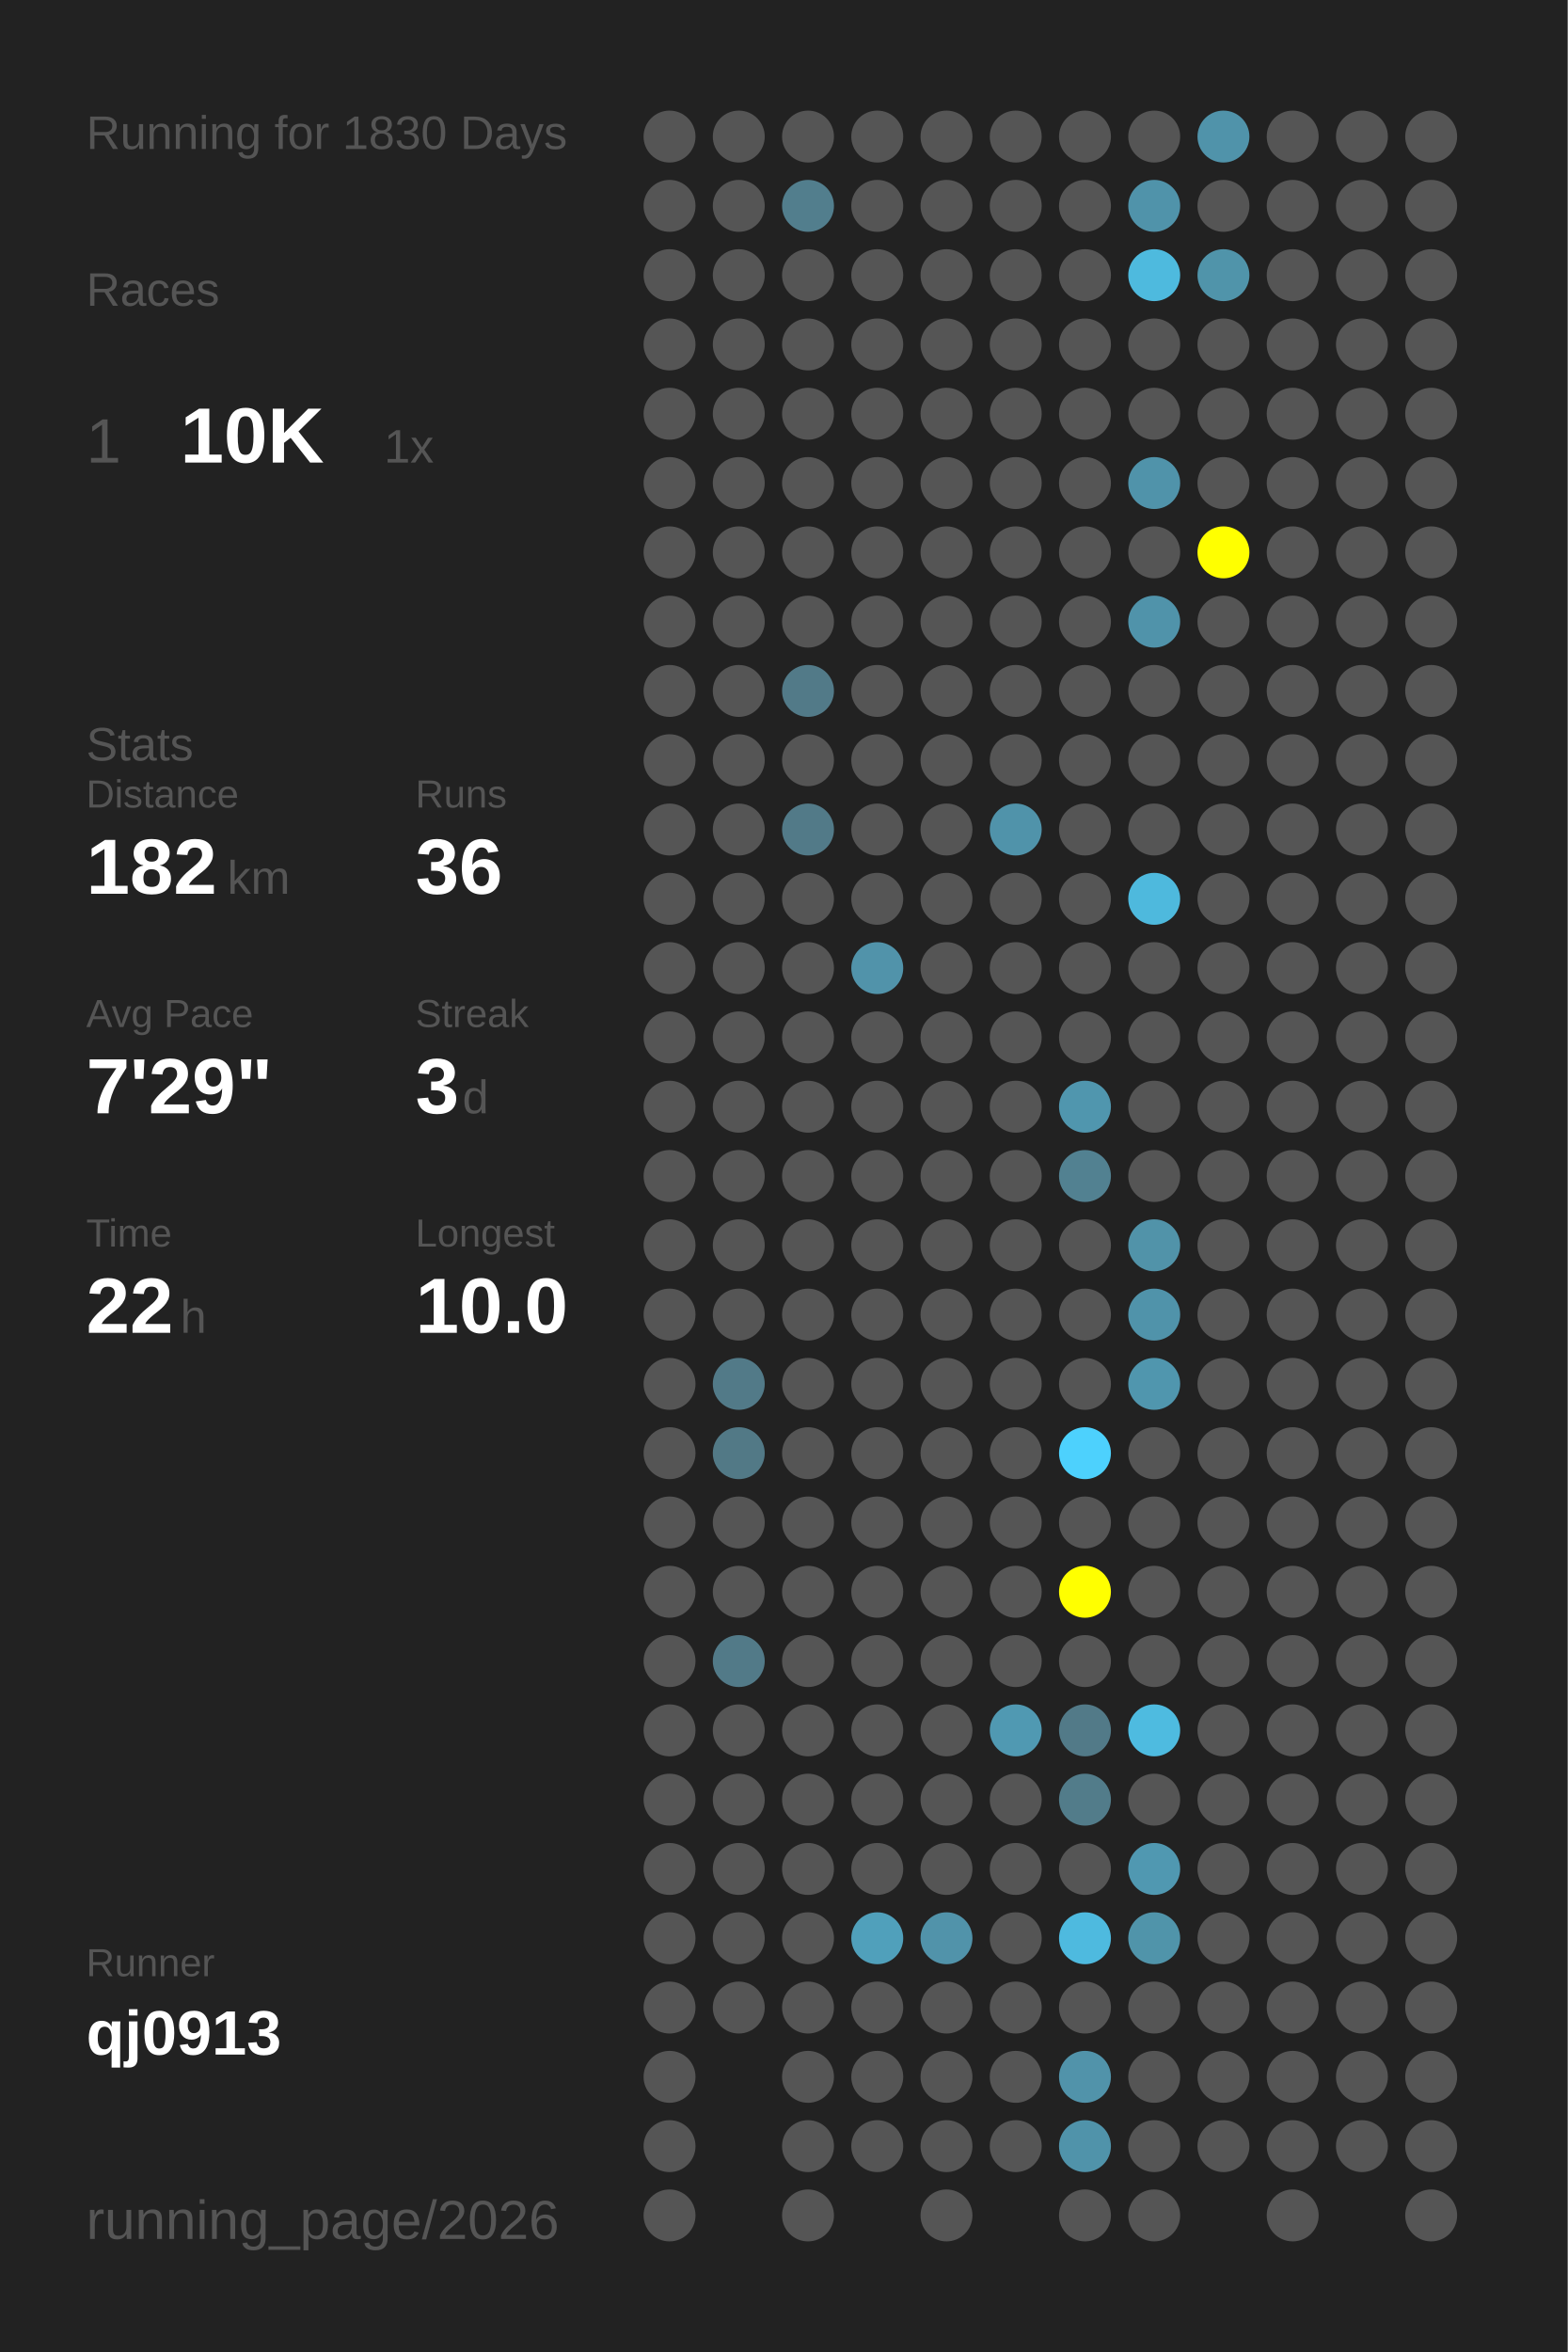
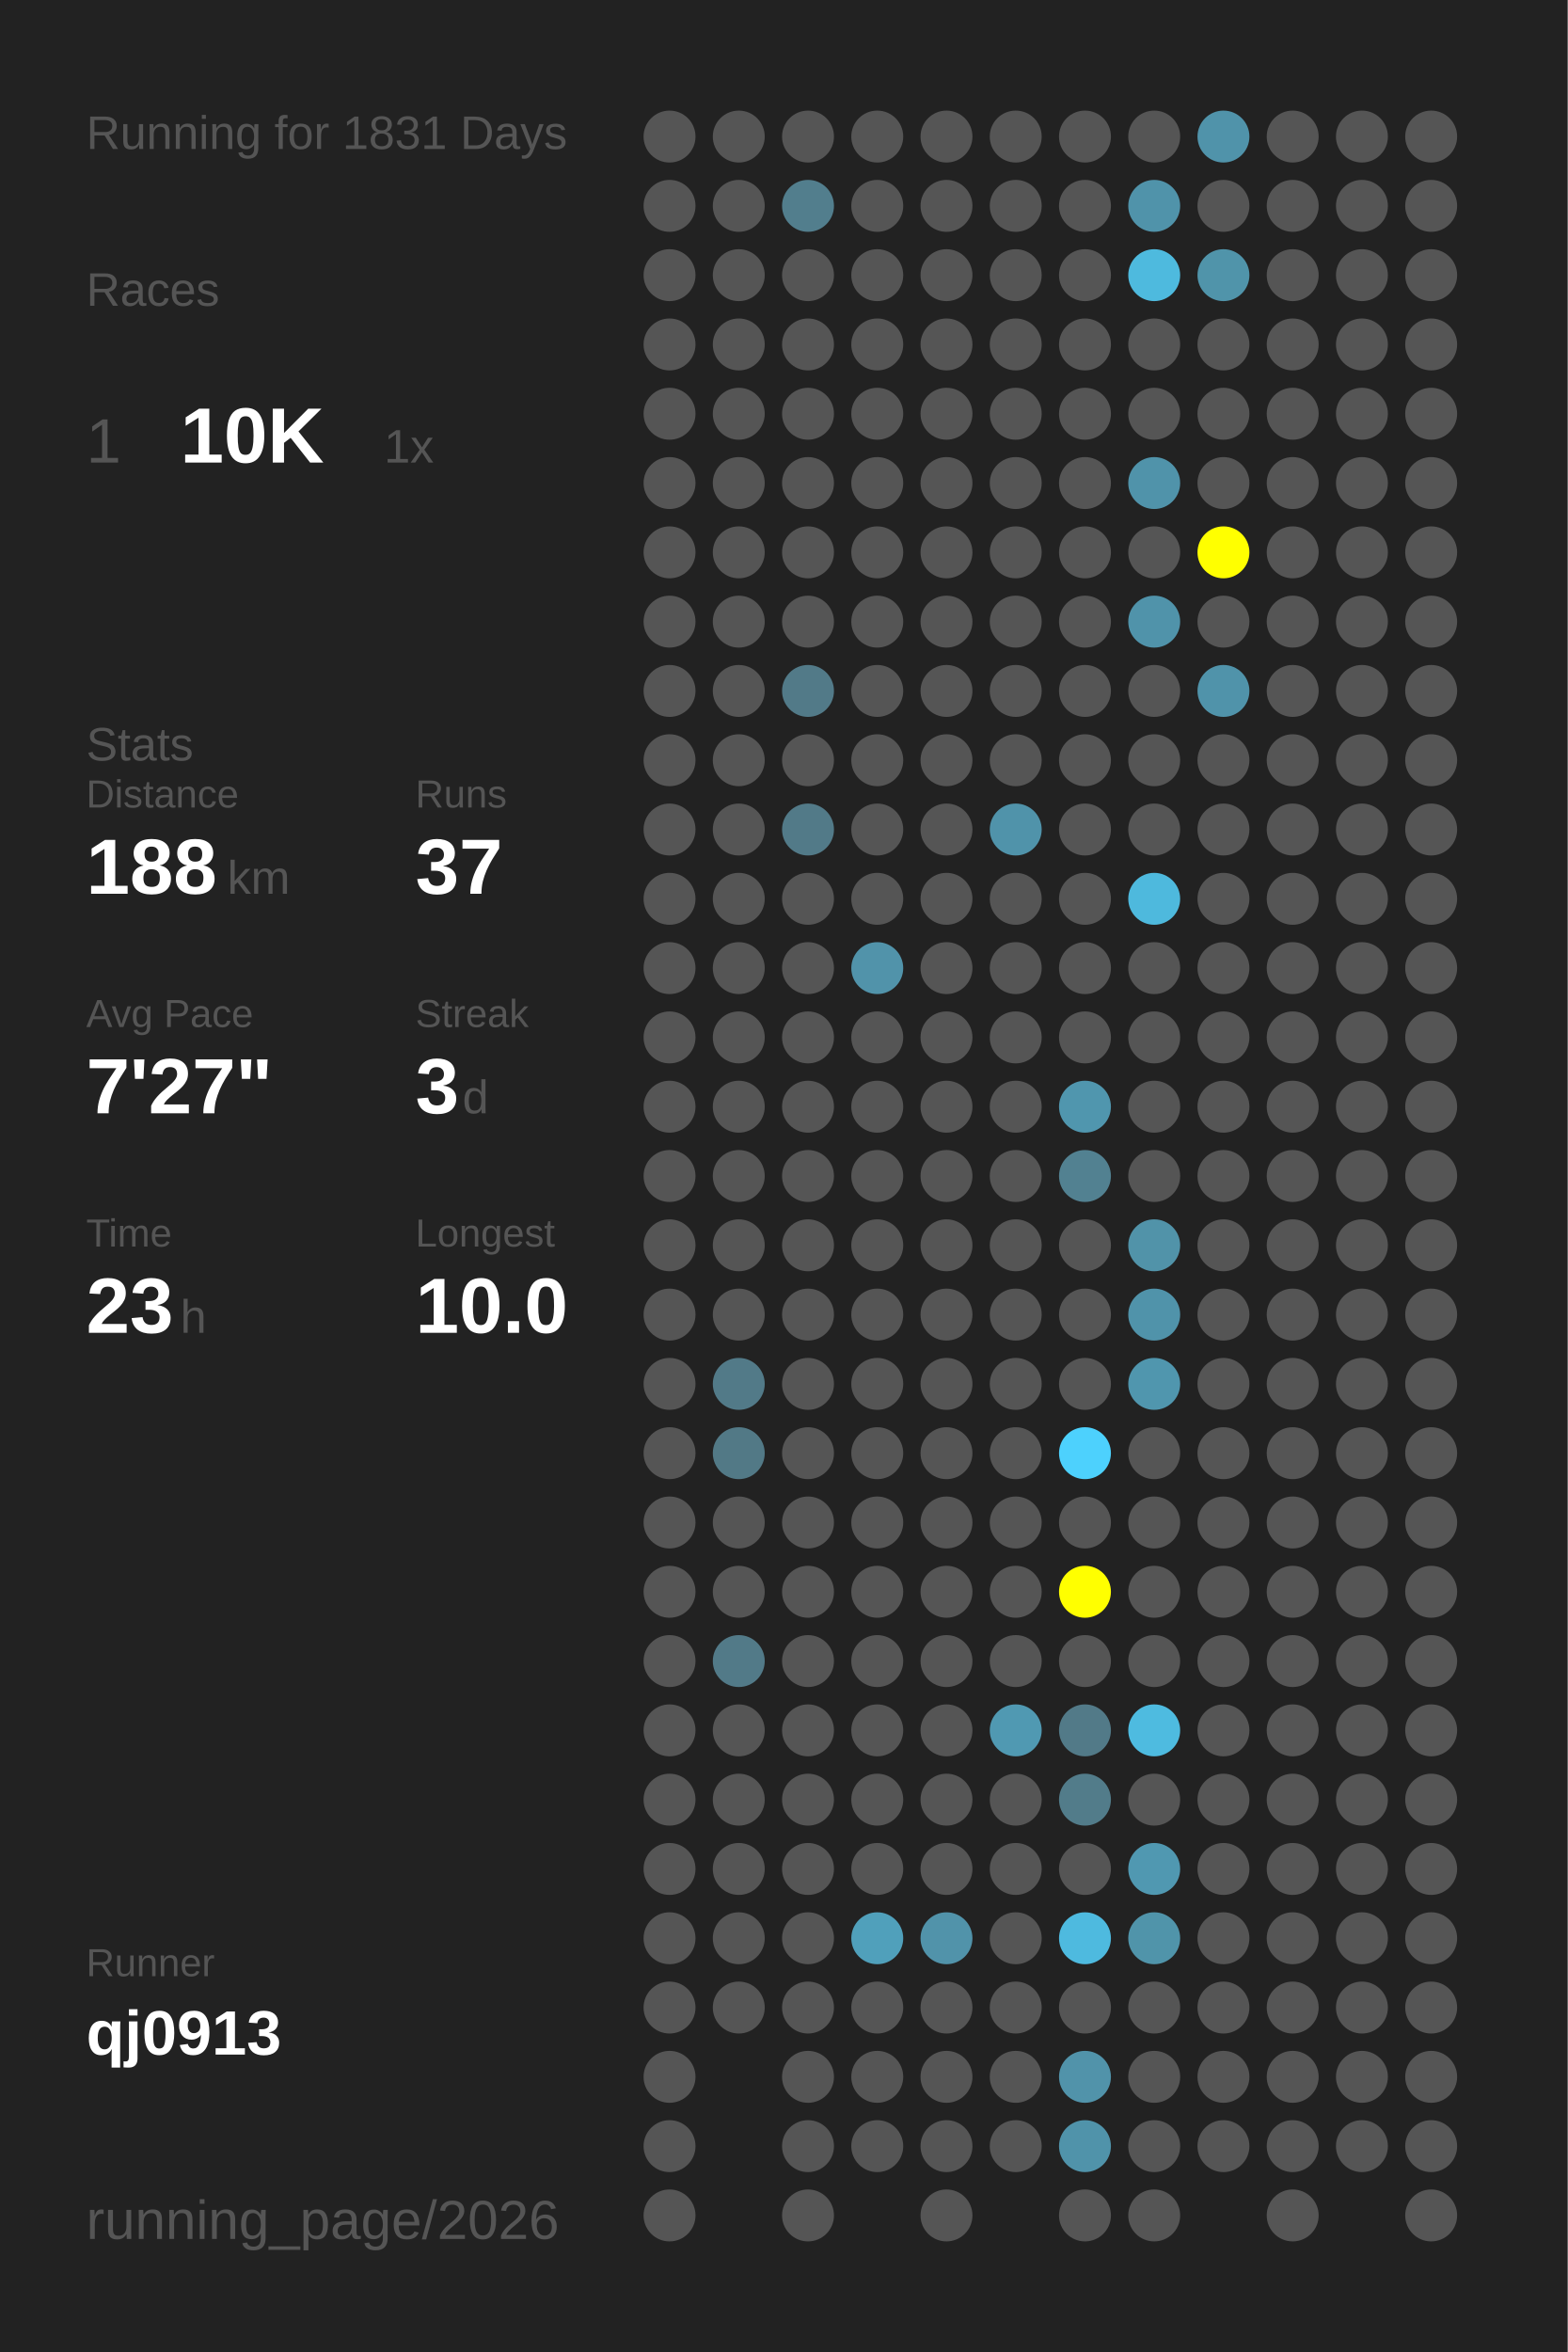
<svg xmlns="http://www.w3.org/2000/svg" baseProfile="full" height="300mm" version="1.1" viewBox="0,0,200,300" width="200mm">
  <defs />
  <rect fill="#222222" height="300" width="200" x="0" y="0" />
-   <text fill="#555555" style="font-size:6px; font-family:Arial;" x="11" y="19">Running for 1830 Days</text>
+   <text fill="#555555" style="font-size:6px; font-family:Arial;" x="11" y="19">Running for 1831 Days</text>
  <text fill="#555555" style="font-size:6px; font-family:Arial;" x="11" y="39">Races</text>
  <text fill="#555555" style="font-size:8px; font-family:Arial;" x="11" y="59">1</text>
  <text fill="#FFFFFF" style="font-size:10px; font-family:Arial; font-weight:bold;" x="23" y="59">10K</text>
  <text fill="#555555" style="font-size:6px; font-family:Arial;" x="49" y="59">1x</text>
  <text fill="#555555" style="font-size:6px; font-family:Arial;" x="11" y="97">Stats</text>
  <text fill="#555555" style="font-size:5px; font-family:Arial;" x="11" y="103">Distance</text>
-   <text fill="#FFFFFF" style="font-size:10px; font-family:Arial; font-weight:bold;" x="11" y="114">182</text>
+   <text fill="#FFFFFF" style="font-size:10px; font-family:Arial; font-weight:bold;" x="11" y="114">188</text>
  <text fill="#555555" style="font-size:6px; font-family:Arial;" x="29" y="114">km</text>
  <text fill="#555555" style="font-size:5px; font-family:Arial;" x="53" y="103">Runs</text>
-   <text fill="#FFFFFF" style="font-size:10px; font-family:Arial; font-weight:bold;" x="53" y="114">36</text>
+   <text fill="#FFFFFF" style="font-size:10px; font-family:Arial; font-weight:bold;" x="53" y="114">37</text>
  <text fill="#555555" style="font-size:5px; font-family:Arial;" x="11" y="131">Avg Pace</text>
-   <text fill="#FFFFFF" style="font-size:10px; font-family:Arial; font-weight:bold;" x="11" y="142">7'29"</text>
+   <text fill="#FFFFFF" style="font-size:10px; font-family:Arial; font-weight:bold;" x="11" y="142">7'27"</text>
  <text fill="#555555" style="font-size:5px; font-family:Arial;" x="53" y="131">Streak</text>
  <text fill="#FFFFFF" style="font-size:10px; font-family:Arial; font-weight:bold;" x="53" y="142">3</text>
  <text fill="#555555" style="font-size:6px; font-family:Arial;" x="59" y="142">d</text>
  <text fill="#555555" style="font-size:5px; font-family:Arial;" x="11" y="159">Time</text>
-   <text fill="#FFFFFF" style="font-size:10px; font-family:Arial; font-weight:bold;" x="11" y="170">22</text>
+   <text fill="#FFFFFF" style="font-size:10px; font-family:Arial; font-weight:bold;" x="11" y="170">23</text>
  <text fill="#555555" style="font-size:6px; font-family:Arial;" x="23" y="170">h</text>
  <text fill="#555555" style="font-size:5px; font-family:Arial;" x="53" y="159">Longest</text>
  <text fill="#FFFFFF" style="font-size:10px; font-family:Arial; font-weight:bold;" x="53" y="170">10.0</text>
  <text fill="#555555" style="font-size:5px; font-family:Arial;" x="11" y="252.065">Runner</text>
  <text fill="#FFFFFF" style="font-size:8px; font-family:Arial; font-weight:bold;" x="11" y="262.065">qj0913</text>
  <text fill="#555555" style="font-size:7px; font-family:Arial;" x="11" y="285.581">running_page/2026</text>
  <circle cx="85.417" cy="17.419" fill="#555555" r="3.312" />
  <circle cx="85.417" cy="26.258" fill="#555555" r="3.312" />
  <circle cx="85.417" cy="35.097" fill="#555555" r="3.312" />
  <circle cx="85.417" cy="43.935" fill="#555555" r="3.312" />
  <circle cx="85.417" cy="52.774" fill="#555555" r="3.312" />
  <circle cx="85.417" cy="61.613" fill="#555555" r="3.312" />
  <circle cx="85.417" cy="70.452" fill="#555555" r="3.312" />
  <circle cx="85.417" cy="79.29" fill="#555555" r="3.312" />
  <circle cx="85.417" cy="88.129" fill="#555555" r="3.312" />
  <circle cx="85.417" cy="96.968" fill="#555555" r="3.312" />
  <circle cx="85.417" cy="105.806" fill="#555555" r="3.312" />
  <circle cx="85.417" cy="114.645" fill="#555555" r="3.312" />
  <circle cx="85.417" cy="123.484" fill="#555555" r="3.312" />
  <circle cx="85.417" cy="132.323" fill="#555555" r="3.312" />
  <circle cx="85.417" cy="141.161" fill="#555555" r="3.312" />
  <circle cx="85.417" cy="150" fill="#555555" r="3.312" />
  <circle cx="85.417" cy="158.839" fill="#555555" r="3.312" />
  <circle cx="85.417" cy="167.677" fill="#555555" r="3.312" />
  <circle cx="85.417" cy="176.516" fill="#555555" r="3.312" />
  <circle cx="85.417" cy="185.355" fill="#555555" r="3.312" />
  <circle cx="85.417" cy="194.194" fill="#555555" r="3.312" />
  <circle cx="85.417" cy="203.032" fill="#555555" r="3.312" />
  <circle cx="85.417" cy="211.871" fill="#555555" r="3.312" />
  <circle cx="85.417" cy="220.71" fill="#555555" r="3.312" />
  <circle cx="85.417" cy="229.548" fill="#555555" r="3.312" />
  <circle cx="85.417" cy="238.387" fill="#555555" r="3.312" />
  <circle cx="85.417" cy="247.226" fill="#555555" r="3.312" />
  <circle cx="85.417" cy="256.065" fill="#555555" r="3.312" />
  <circle cx="85.417" cy="264.903" fill="#555555" r="3.312" />
  <circle cx="85.417" cy="273.742" fill="#555555" r="3.312" />
  <circle cx="85.417" cy="282.581" fill="#555555" r="3.312" />
  <circle cx="94.25" cy="17.419" fill="#555555" r="3.312" />
  <circle cx="94.25" cy="26.258" fill="#555555" r="3.312" />
  <circle cx="94.25" cy="35.097" fill="#555555" r="3.312" />
  <circle cx="94.25" cy="43.935" fill="#555555" r="3.312" />
  <circle cx="94.25" cy="52.774" fill="#555555" r="3.312" />
  <circle cx="94.25" cy="61.613" fill="#555555" r="3.312" />
  <circle cx="94.25" cy="70.452" fill="#555555" r="3.312" />
  <circle cx="94.25" cy="79.29" fill="#555555" r="3.312" />
  <circle cx="94.25" cy="88.129" fill="#555555" r="3.312" />
  <circle cx="94.25" cy="96.968" fill="#555555" r="3.312" />
  <circle cx="94.25" cy="105.806" fill="#555555" r="3.312" />
  <circle cx="94.25" cy="114.645" fill="#555555" r="3.312" />
  <circle cx="94.25" cy="123.484" fill="#555555" r="3.312" />
  <circle cx="94.25" cy="132.323" fill="#555555" r="3.312" />
  <circle cx="94.25" cy="141.161" fill="#555555" r="3.312" />
  <circle cx="94.25" cy="150" fill="#555555" r="3.312" />
  <circle cx="94.25" cy="158.839" fill="#555555" r="3.312" />
  <circle cx="94.25" cy="167.677" fill="#555555" r="3.312" />
  <circle cx="94.25" cy="176.516" fill="#527a88" r="3.312" />
  <circle cx="94.25" cy="185.355" fill="#527986" r="3.312" />
  <circle cx="94.25" cy="194.194" fill="#555555" r="3.312" />
  <circle cx="94.25" cy="203.032" fill="#555555" r="3.312" />
  <circle cx="94.25" cy="211.871" fill="#527a88" r="3.312" />
  <circle cx="94.25" cy="220.71" fill="#555555" r="3.312" />
  <circle cx="94.25" cy="229.548" fill="#555555" r="3.312" />
  <circle cx="94.25" cy="238.387" fill="#555555" r="3.312" />
  <circle cx="94.25" cy="247.226" fill="#555555" r="3.312" />
  <circle cx="94.25" cy="256.065" fill="#555555" r="3.312" />
  <circle cx="103.083" cy="17.419" fill="#555555" r="3.312" />
  <circle cx="103.083" cy="26.258" fill="#527e8d" r="3.312" />
  <circle cx="103.083" cy="35.097" fill="#555555" r="3.312" />
  <circle cx="103.083" cy="43.935" fill="#555555" r="3.312" />
  <circle cx="103.083" cy="52.774" fill="#555555" r="3.312" />
  <circle cx="103.083" cy="61.613" fill="#555555" r="3.312" />
  <circle cx="103.083" cy="70.452" fill="#555555" r="3.312" />
  <circle cx="103.083" cy="79.29" fill="#555555" r="3.312" />
  <circle cx="103.083" cy="88.129" fill="#527a88" r="3.312" />
  <circle cx="103.083" cy="96.968" fill="#555555" r="3.312" />
  <circle cx="103.083" cy="105.806" fill="#527a88" r="3.312" />
  <circle cx="103.083" cy="114.645" fill="#555555" r="3.312" />
  <circle cx="103.083" cy="123.484" fill="#555555" r="3.312" />
  <circle cx="103.083" cy="132.323" fill="#555555" r="3.312" />
  <circle cx="103.083" cy="141.161" fill="#555555" r="3.312" />
  <circle cx="103.083" cy="150" fill="#555555" r="3.312" />
  <circle cx="103.083" cy="158.839" fill="#555555" r="3.312" />
  <circle cx="103.083" cy="167.677" fill="#555555" r="3.312" />
  <circle cx="103.083" cy="176.516" fill="#555555" r="3.312" />
  <circle cx="103.083" cy="185.355" fill="#555555" r="3.312" />
  <circle cx="103.083" cy="194.194" fill="#555555" r="3.312" />
  <circle cx="103.083" cy="203.032" fill="#555555" r="3.312" />
  <circle cx="103.083" cy="211.871" fill="#555555" r="3.312" />
  <circle cx="103.083" cy="220.71" fill="#555555" r="3.312" />
  <circle cx="103.083" cy="229.548" fill="#555555" r="3.312" />
  <circle cx="103.083" cy="238.387" fill="#555555" r="3.312" />
  <circle cx="103.083" cy="247.226" fill="#555555" r="3.312" />
  <circle cx="103.083" cy="256.065" fill="#555555" r="3.312" />
  <circle cx="103.083" cy="264.903" fill="#555555" r="3.312" />
  <circle cx="103.083" cy="273.742" fill="#555555" r="3.312" />
  <circle cx="103.083" cy="282.581" fill="#555555" r="3.312" />
  <circle cx="111.917" cy="17.419" fill="#555555" r="3.312" />
  <circle cx="111.917" cy="26.258" fill="#555555" r="3.312" />
  <circle cx="111.917" cy="35.097" fill="#555555" r="3.312" />
  <circle cx="111.917" cy="43.935" fill="#555555" r="3.312" />
  <circle cx="111.917" cy="52.774" fill="#555555" r="3.312" />
  <circle cx="111.917" cy="61.613" fill="#555555" r="3.312" />
  <circle cx="111.917" cy="70.452" fill="#555555" r="3.312" />
  <circle cx="111.917" cy="79.29" fill="#555555" r="3.312" />
  <circle cx="111.917" cy="88.129" fill="#555555" r="3.312" />
  <circle cx="111.917" cy="96.968" fill="#555555" r="3.312" />
  <circle cx="111.917" cy="105.806" fill="#555555" r="3.312" />
  <circle cx="111.917" cy="114.645" fill="#555555" r="3.312" />
  <circle cx="111.917" cy="123.484" fill="#5193aa" r="3.312" />
  <circle cx="111.917" cy="132.323" fill="#555555" r="3.312" />
  <circle cx="111.917" cy="141.161" fill="#555555" r="3.312" />
  <circle cx="111.917" cy="150" fill="#555555" r="3.312" />
  <circle cx="111.917" cy="158.839" fill="#555555" r="3.312" />
  <circle cx="111.917" cy="167.677" fill="#555555" r="3.312" />
  <circle cx="111.917" cy="176.516" fill="#555555" r="3.312" />
  <circle cx="111.917" cy="185.355" fill="#555555" r="3.312" />
  <circle cx="111.917" cy="194.194" fill="#555555" r="3.312" />
  <circle cx="111.917" cy="203.032" fill="#555555" r="3.312" />
  <circle cx="111.917" cy="211.871" fill="#555555" r="3.312" />
  <circle cx="111.917" cy="220.71" fill="#555555" r="3.312" />
  <circle cx="111.917" cy="229.548" fill="#555555" r="3.312" />
  <circle cx="111.917" cy="238.387" fill="#555555" r="3.312" />
  <circle cx="111.917" cy="247.226" fill="#50a0bb" r="3.312" />
  <circle cx="111.917" cy="256.065" fill="#555555" r="3.312" />
  <circle cx="111.917" cy="264.903" fill="#555555" r="3.312" />
  <circle cx="111.917" cy="273.742" fill="#555555" r="3.312" />
  <circle cx="120.75" cy="17.419" fill="#555555" r="3.312" />
  <circle cx="120.75" cy="26.258" fill="#555555" r="3.312" />
  <circle cx="120.75" cy="35.097" fill="#555555" r="3.312" />
  <circle cx="120.75" cy="43.935" fill="#555555" r="3.312" />
  <circle cx="120.75" cy="52.774" fill="#555555" r="3.312" />
  <circle cx="120.75" cy="61.613" fill="#555555" r="3.312" />
  <circle cx="120.75" cy="70.452" fill="#555555" r="3.312" />
  <circle cx="120.75" cy="79.29" fill="#555555" r="3.312" />
  <circle cx="120.75" cy="88.129" fill="#555555" r="3.312" />
  <circle cx="120.75" cy="96.968" fill="#555555" r="3.312" />
  <circle cx="120.75" cy="105.806" fill="#555555" r="3.312" />
  <circle cx="120.75" cy="114.645" fill="#555555" r="3.312" />
  <circle cx="120.75" cy="123.484" fill="#555555" r="3.312" />
  <circle cx="120.75" cy="132.323" fill="#555555" r="3.312" />
  <circle cx="120.75" cy="141.161" fill="#555555" r="3.312" />
  <circle cx="120.75" cy="150" fill="#555555" r="3.312" />
  <circle cx="120.75" cy="158.839" fill="#555555" r="3.312" />
  <circle cx="120.75" cy="167.677" fill="#555555" r="3.312" />
  <circle cx="120.75" cy="176.516" fill="#555555" r="3.312" />
  <circle cx="120.75" cy="185.355" fill="#555555" r="3.312" />
  <circle cx="120.75" cy="194.194" fill="#555555" r="3.312" />
  <circle cx="120.75" cy="203.032" fill="#555555" r="3.312" />
  <circle cx="120.75" cy="211.871" fill="#555555" r="3.312" />
  <circle cx="120.75" cy="220.71" fill="#555555" r="3.312" />
  <circle cx="120.75" cy="229.548" fill="#555555" r="3.312" />
  <circle cx="120.75" cy="238.387" fill="#555555" r="3.312" />
  <circle cx="120.75" cy="247.226" fill="#5193aa" r="3.312" />
  <circle cx="120.75" cy="256.065" fill="#555555" r="3.312" />
  <circle cx="120.75" cy="264.903" fill="#555555" r="3.312" />
  <circle cx="120.75" cy="273.742" fill="#555555" r="3.312" />
  <circle cx="120.75" cy="282.581" fill="#555555" r="3.312" />
  <circle cx="129.583" cy="17.419" fill="#555555" r="3.312" />
  <circle cx="129.583" cy="26.258" fill="#555555" r="3.312" />
  <circle cx="129.583" cy="35.097" fill="#555555" r="3.312" />
  <circle cx="129.583" cy="43.935" fill="#555555" r="3.312" />
  <circle cx="129.583" cy="52.774" fill="#555555" r="3.312" />
  <circle cx="129.583" cy="61.613" fill="#555555" r="3.312" />
  <circle cx="129.583" cy="70.452" fill="#555555" r="3.312" />
  <circle cx="129.583" cy="79.29" fill="#555555" r="3.312" />
  <circle cx="129.583" cy="88.129" fill="#555555" r="3.312" />
  <circle cx="129.583" cy="96.968" fill="#555555" r="3.312" />
  <circle cx="129.583" cy="105.806" fill="#5093aa" r="3.312" />
  <circle cx="129.583" cy="114.645" fill="#555555" r="3.312" />
  <circle cx="129.583" cy="123.484" fill="#555555" r="3.312" />
  <circle cx="129.583" cy="132.323" fill="#555555" r="3.312" />
  <circle cx="129.583" cy="141.161" fill="#555555" r="3.312" />
  <circle cx="129.583" cy="150" fill="#555555" r="3.312" />
  <circle cx="129.583" cy="158.839" fill="#555555" r="3.312" />
  <circle cx="129.583" cy="167.677" fill="#555555" r="3.312" />
  <circle cx="129.583" cy="176.516" fill="#555555" r="3.312" />
  <circle cx="129.583" cy="185.355" fill="#555555" r="3.312" />
  <circle cx="129.583" cy="194.194" fill="#555555" r="3.312" />
  <circle cx="129.583" cy="203.032" fill="#555555" r="3.312" />
  <circle cx="129.583" cy="211.871" fill="#555555" r="3.312" />
  <circle cx="129.583" cy="220.71" fill="#5099b2" r="3.312" />
  <circle cx="129.583" cy="229.548" fill="#555555" r="3.312" />
  <circle cx="129.583" cy="238.387" fill="#555555" r="3.312" />
  <circle cx="129.583" cy="247.226" fill="#555555" r="3.312" />
  <circle cx="129.583" cy="256.065" fill="#555555" r="3.312" />
  <circle cx="129.583" cy="264.903" fill="#555555" r="3.312" />
  <circle cx="129.583" cy="273.742" fill="#555555" r="3.312" />
  <circle cx="138.417" cy="17.419" fill="#555555" r="3.312" />
  <circle cx="138.417" cy="26.258" fill="#555555" r="3.312" />
  <circle cx="138.417" cy="35.097" fill="#555555" r="3.312" />
  <circle cx="138.417" cy="43.935" fill="#555555" r="3.312" />
  <circle cx="138.417" cy="52.774" fill="#555555" r="3.312" />
  <circle cx="138.417" cy="61.613" fill="#555555" r="3.312" />
  <circle cx="138.417" cy="70.452" fill="#555555" r="3.312" />
  <circle cx="138.417" cy="79.29" fill="#555555" r="3.312" />
  <circle cx="138.417" cy="88.129" fill="#555555" r="3.312" />
  <circle cx="138.417" cy="96.968" fill="#555555" r="3.312" />
  <circle cx="138.417" cy="105.806" fill="#555555" r="3.312" />
  <circle cx="138.417" cy="114.645" fill="#555555" r="3.312" />
  <circle cx="138.417" cy="123.484" fill="#555555" r="3.312" />
  <circle cx="138.417" cy="132.323" fill="#555555" r="3.312" />
  <circle cx="138.417" cy="141.161" fill="#5096ae" r="3.312" />
  <circle cx="138.417" cy="150" fill="#528191" r="3.312" />
  <circle cx="138.417" cy="158.839" fill="#555555" r="3.312" />
  <circle cx="138.417" cy="167.677" fill="#555555" r="3.312" />
  <circle cx="138.417" cy="176.516" fill="#555555" r="3.312" />
  <circle cx="138.417" cy="185.355" fill="#4dd1fd" r="3.312" />
  <circle cx="138.417" cy="194.194" fill="#555555" r="3.312" />
  <circle cx="138.417" cy="203.032" fill="#FFFF00" r="3.312" />
  <circle cx="138.417" cy="211.871" fill="#555555" r="3.312" />
  <circle cx="138.417" cy="220.71" fill="#527a88" r="3.312" />
  <circle cx="138.417" cy="229.548" fill="#527c8a" r="3.312" />
  <circle cx="138.417" cy="238.387" fill="#555555" r="3.312" />
  <circle cx="138.417" cy="247.226" fill="#4ebadf" r="3.312" />
  <circle cx="138.417" cy="256.065" fill="#555555" r="3.312" />
  <circle cx="138.417" cy="264.903" fill="#5193aa" r="3.312" />
  <circle cx="138.417" cy="273.742" fill="#5093aa" r="3.312" />
  <circle cx="138.417" cy="282.581" fill="#555555" r="3.312" />
  <circle cx="147.25" cy="17.419" fill="#555555" r="3.312" />
  <circle cx="147.25" cy="26.258" fill="#5093aa" r="3.312" />
  <circle cx="147.25" cy="35.097" fill="#4ebade" r="3.312" />
  <circle cx="147.25" cy="43.935" fill="#555555" r="3.312" />
  <circle cx="147.25" cy="52.774" fill="#555555" r="3.312" />
  <circle cx="147.25" cy="61.613" fill="#5093aa" r="3.312" />
  <circle cx="147.25" cy="70.452" fill="#555555" r="3.312" />
  <circle cx="147.25" cy="79.29" fill="#5093aa" r="3.312" />
  <circle cx="147.25" cy="88.129" fill="#555555" r="3.312" />
  <circle cx="147.25" cy="96.968" fill="#555555" r="3.312" />
  <circle cx="147.25" cy="105.806" fill="#555555" r="3.312" />
  <circle cx="147.25" cy="114.645" fill="#4eb9dd" r="3.312" />
  <circle cx="147.25" cy="123.484" fill="#555555" r="3.312" />
  <circle cx="147.25" cy="132.323" fill="#555555" r="3.312" />
  <circle cx="147.25" cy="141.161" fill="#555555" r="3.312" />
  <circle cx="147.25" cy="150" fill="#555555" r="3.312" />
  <circle cx="147.25" cy="158.839" fill="#5193a9" r="3.312" />
  <circle cx="147.25" cy="167.677" fill="#5093aa" r="3.312" />
  <circle cx="147.25" cy="176.516" fill="#5096ae" r="3.312" />
  <circle cx="147.25" cy="185.355" fill="#555555" r="3.312" />
  <circle cx="147.25" cy="194.194" fill="#555555" r="3.312" />
  <circle cx="147.25" cy="203.032" fill="#555555" r="3.312" />
  <circle cx="147.25" cy="211.871" fill="#555555" r="3.312" />
  <circle cx="147.25" cy="220.71" fill="#4ebbe0" r="3.312" />
  <circle cx="147.25" cy="229.548" fill="#555555" r="3.312" />
  <circle cx="147.25" cy="238.387" fill="#5098b1" r="3.312" />
  <circle cx="147.25" cy="247.226" fill="#5094aa" r="3.312" />
  <circle cx="147.25" cy="256.065" fill="#555555" r="3.312" />
  <circle cx="147.25" cy="264.903" fill="#555555" r="3.312" />
  <circle cx="147.25" cy="273.742" fill="#555555" r="3.312" />
  <circle cx="147.25" cy="282.581" fill="#555555" r="3.312" />
  <circle cx="156.083" cy="17.419" fill="#5093aa" r="3.312" />
  <circle cx="156.083" cy="26.258" fill="#555555" r="3.312" />
  <circle cx="156.083" cy="35.097" fill="#5094aa" r="3.312" />
  <circle cx="156.083" cy="43.935" fill="#555555" r="3.312" />
  <circle cx="156.083" cy="52.774" fill="#555555" r="3.312" />
  <circle cx="156.083" cy="61.613" fill="#555555" r="3.312" />
  <circle cx="156.083" cy="70.452" fill="#FFFF00" r="3.312" />
  <circle cx="156.083" cy="79.29" fill="#555555" r="3.312" />
-   <circle cx="156.083" cy="88.129" fill="#555555" r="3.312" />
+   <circle cx="156.083" cy="88.129" fill="#5093aa" r="3.312" />
  <circle cx="156.083" cy="96.968" fill="#555555" r="3.312" />
  <circle cx="156.083" cy="105.806" fill="#555555" r="3.312" />
  <circle cx="156.083" cy="114.645" fill="#555555" r="3.312" />
  <circle cx="156.083" cy="123.484" fill="#555555" r="3.312" />
  <circle cx="156.083" cy="132.323" fill="#555555" r="3.312" />
  <circle cx="156.083" cy="141.161" fill="#555555" r="3.312" />
  <circle cx="156.083" cy="150" fill="#555555" r="3.312" />
  <circle cx="156.083" cy="158.839" fill="#555555" r="3.312" />
  <circle cx="156.083" cy="167.677" fill="#555555" r="3.312" />
  <circle cx="156.083" cy="176.516" fill="#555555" r="3.312" />
  <circle cx="156.083" cy="185.355" fill="#555555" r="3.312" />
  <circle cx="156.083" cy="194.194" fill="#555555" r="3.312" />
  <circle cx="156.083" cy="203.032" fill="#555555" r="3.312" />
  <circle cx="156.083" cy="211.871" fill="#555555" r="3.312" />
  <circle cx="156.083" cy="220.71" fill="#555555" r="3.312" />
  <circle cx="156.083" cy="229.548" fill="#555555" r="3.312" />
  <circle cx="156.083" cy="238.387" fill="#555555" r="3.312" />
  <circle cx="156.083" cy="247.226" fill="#555555" r="3.312" />
  <circle cx="156.083" cy="256.065" fill="#555555" r="3.312" />
  <circle cx="156.083" cy="264.903" fill="#555555" r="3.312" />
  <circle cx="156.083" cy="273.742" fill="#555555" r="3.312" />
  <circle cx="164.917" cy="17.419" fill="#555555" r="3.312" />
  <circle cx="164.917" cy="26.258" fill="#555555" r="3.312" />
  <circle cx="164.917" cy="35.097" fill="#555555" r="3.312" />
  <circle cx="164.917" cy="43.935" fill="#555555" r="3.312" />
  <circle cx="164.917" cy="52.774" fill="#555555" r="3.312" />
  <circle cx="164.917" cy="61.613" fill="#555555" r="3.312" />
  <circle cx="164.917" cy="70.452" fill="#555555" r="3.312" />
  <circle cx="164.917" cy="79.29" fill="#555555" r="3.312" />
  <circle cx="164.917" cy="88.129" fill="#555555" r="3.312" />
  <circle cx="164.917" cy="96.968" fill="#555555" r="3.312" />
  <circle cx="164.917" cy="105.806" fill="#555555" r="3.312" />
  <circle cx="164.917" cy="114.645" fill="#555555" r="3.312" />
  <circle cx="164.917" cy="123.484" fill="#555555" r="3.312" />
  <circle cx="164.917" cy="132.323" fill="#555555" r="3.312" />
  <circle cx="164.917" cy="141.161" fill="#555555" r="3.312" />
  <circle cx="164.917" cy="150" fill="#555555" r="3.312" />
  <circle cx="164.917" cy="158.839" fill="#555555" r="3.312" />
  <circle cx="164.917" cy="167.677" fill="#555555" r="3.312" />
  <circle cx="164.917" cy="176.516" fill="#555555" r="3.312" />
  <circle cx="164.917" cy="185.355" fill="#555555" r="3.312" />
  <circle cx="164.917" cy="194.194" fill="#555555" r="3.312" />
  <circle cx="164.917" cy="203.032" fill="#555555" r="3.312" />
  <circle cx="164.917" cy="211.871" fill="#555555" r="3.312" />
  <circle cx="164.917" cy="220.71" fill="#555555" r="3.312" />
  <circle cx="164.917" cy="229.548" fill="#555555" r="3.312" />
  <circle cx="164.917" cy="238.387" fill="#555555" r="3.312" />
  <circle cx="164.917" cy="247.226" fill="#555555" r="3.312" />
  <circle cx="164.917" cy="256.065" fill="#555555" r="3.312" />
  <circle cx="164.917" cy="264.903" fill="#555555" r="3.312" />
  <circle cx="164.917" cy="273.742" fill="#555555" r="3.312" />
  <circle cx="164.917" cy="282.581" fill="#555555" r="3.312" />
  <circle cx="173.75" cy="17.419" fill="#555555" r="3.312" />
  <circle cx="173.75" cy="26.258" fill="#555555" r="3.312" />
  <circle cx="173.75" cy="35.097" fill="#555555" r="3.312" />
  <circle cx="173.75" cy="43.935" fill="#555555" r="3.312" />
  <circle cx="173.75" cy="52.774" fill="#555555" r="3.312" />
  <circle cx="173.75" cy="61.613" fill="#555555" r="3.312" />
  <circle cx="173.75" cy="70.452" fill="#555555" r="3.312" />
  <circle cx="173.75" cy="79.29" fill="#555555" r="3.312" />
  <circle cx="173.75" cy="88.129" fill="#555555" r="3.312" />
  <circle cx="173.75" cy="96.968" fill="#555555" r="3.312" />
  <circle cx="173.75" cy="105.806" fill="#555555" r="3.312" />
  <circle cx="173.75" cy="114.645" fill="#555555" r="3.312" />
  <circle cx="173.75" cy="123.484" fill="#555555" r="3.312" />
  <circle cx="173.75" cy="132.323" fill="#555555" r="3.312" />
  <circle cx="173.75" cy="141.161" fill="#555555" r="3.312" />
  <circle cx="173.75" cy="150" fill="#555555" r="3.312" />
  <circle cx="173.75" cy="158.839" fill="#555555" r="3.312" />
  <circle cx="173.75" cy="167.677" fill="#555555" r="3.312" />
  <circle cx="173.75" cy="176.516" fill="#555555" r="3.312" />
  <circle cx="173.75" cy="185.355" fill="#555555" r="3.312" />
  <circle cx="173.75" cy="194.194" fill="#555555" r="3.312" />
  <circle cx="173.75" cy="203.032" fill="#555555" r="3.312" />
  <circle cx="173.75" cy="211.871" fill="#555555" r="3.312" />
  <circle cx="173.75" cy="220.71" fill="#555555" r="3.312" />
  <circle cx="173.75" cy="229.548" fill="#555555" r="3.312" />
  <circle cx="173.75" cy="238.387" fill="#555555" r="3.312" />
  <circle cx="173.75" cy="247.226" fill="#555555" r="3.312" />
  <circle cx="173.75" cy="256.065" fill="#555555" r="3.312" />
  <circle cx="173.75" cy="264.903" fill="#555555" r="3.312" />
  <circle cx="173.75" cy="273.742" fill="#555555" r="3.312" />
  <circle cx="182.583" cy="17.419" fill="#555555" r="3.312" />
  <circle cx="182.583" cy="26.258" fill="#555555" r="3.312" />
  <circle cx="182.583" cy="35.097" fill="#555555" r="3.312" />
  <circle cx="182.583" cy="43.935" fill="#555555" r="3.312" />
  <circle cx="182.583" cy="52.774" fill="#555555" r="3.312" />
  <circle cx="182.583" cy="61.613" fill="#555555" r="3.312" />
  <circle cx="182.583" cy="70.452" fill="#555555" r="3.312" />
  <circle cx="182.583" cy="79.29" fill="#555555" r="3.312" />
  <circle cx="182.583" cy="88.129" fill="#555555" r="3.312" />
  <circle cx="182.583" cy="96.968" fill="#555555" r="3.312" />
  <circle cx="182.583" cy="105.806" fill="#555555" r="3.312" />
  <circle cx="182.583" cy="114.645" fill="#555555" r="3.312" />
  <circle cx="182.583" cy="123.484" fill="#555555" r="3.312" />
  <circle cx="182.583" cy="132.323" fill="#555555" r="3.312" />
  <circle cx="182.583" cy="141.161" fill="#555555" r="3.312" />
  <circle cx="182.583" cy="150" fill="#555555" r="3.312" />
  <circle cx="182.583" cy="158.839" fill="#555555" r="3.312" />
  <circle cx="182.583" cy="167.677" fill="#555555" r="3.312" />
  <circle cx="182.583" cy="176.516" fill="#555555" r="3.312" />
  <circle cx="182.583" cy="185.355" fill="#555555" r="3.312" />
  <circle cx="182.583" cy="194.194" fill="#555555" r="3.312" />
  <circle cx="182.583" cy="203.032" fill="#555555" r="3.312" />
  <circle cx="182.583" cy="211.871" fill="#555555" r="3.312" />
  <circle cx="182.583" cy="220.71" fill="#555555" r="3.312" />
  <circle cx="182.583" cy="229.548" fill="#555555" r="3.312" />
  <circle cx="182.583" cy="238.387" fill="#555555" r="3.312" />
  <circle cx="182.583" cy="247.226" fill="#555555" r="3.312" />
  <circle cx="182.583" cy="256.065" fill="#555555" r="3.312" />
  <circle cx="182.583" cy="264.903" fill="#555555" r="3.312" />
  <circle cx="182.583" cy="273.742" fill="#555555" r="3.312" />
  <circle cx="182.583" cy="282.581" fill="#555555" r="3.312" />
</svg>
